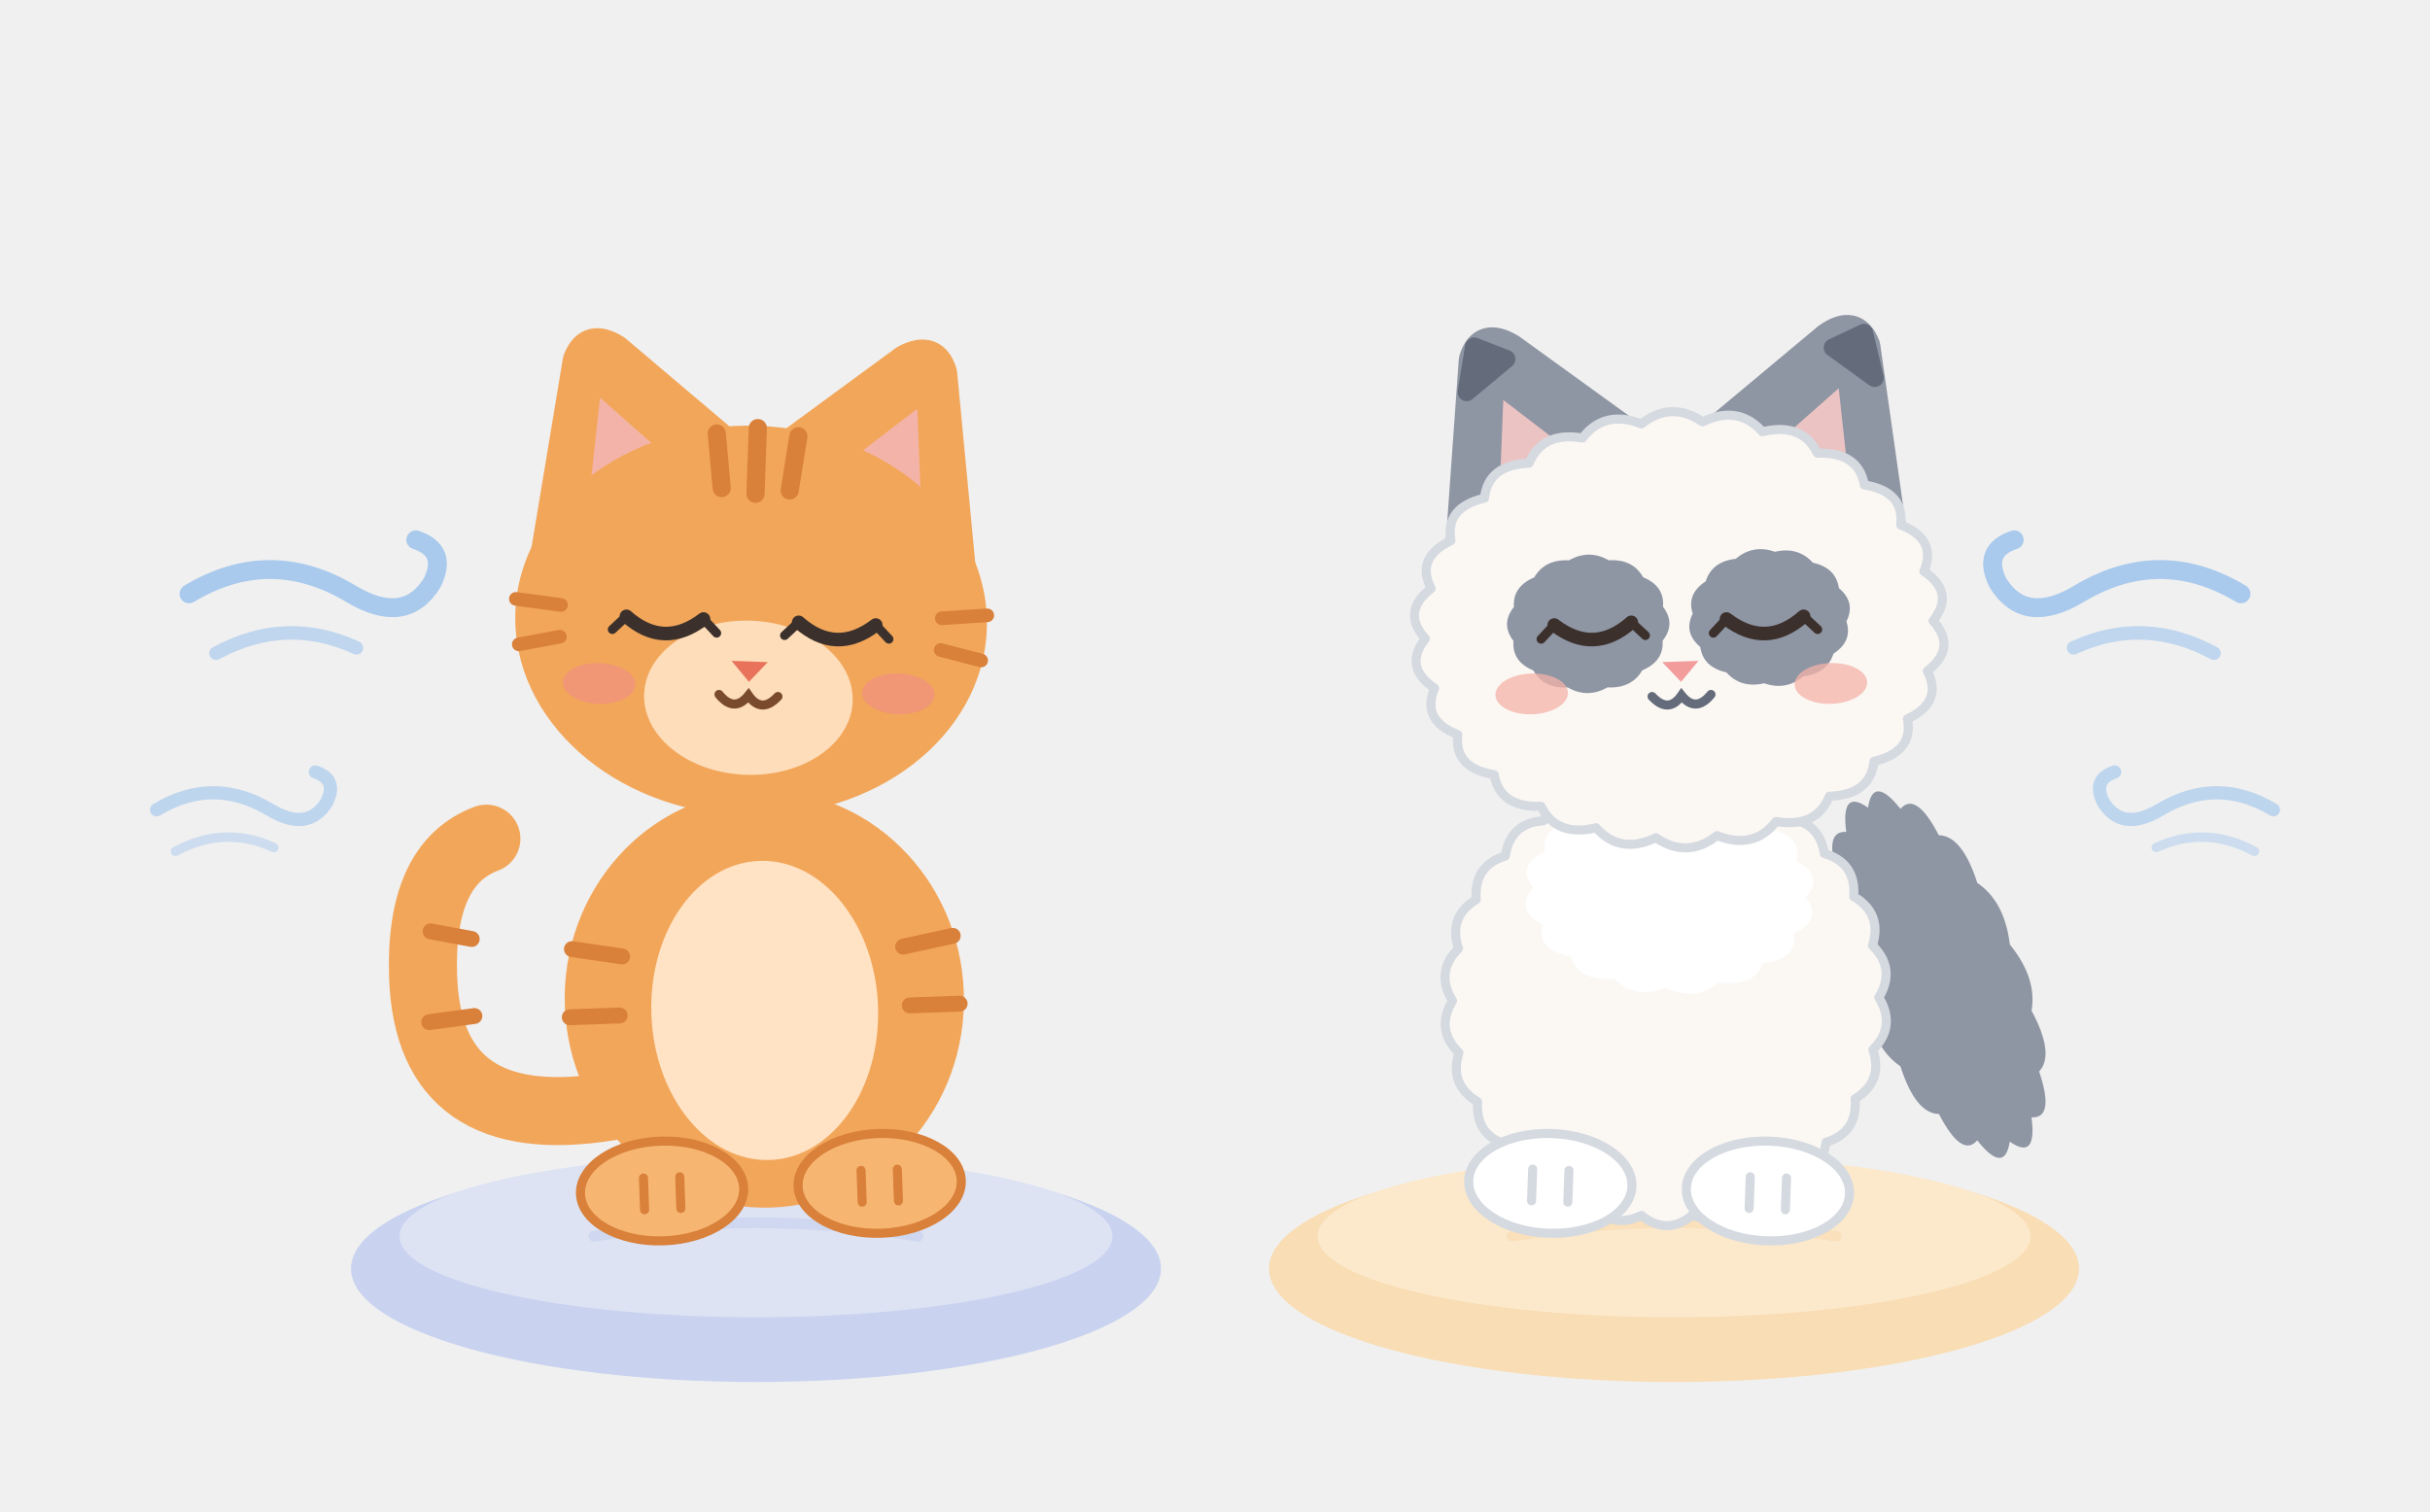
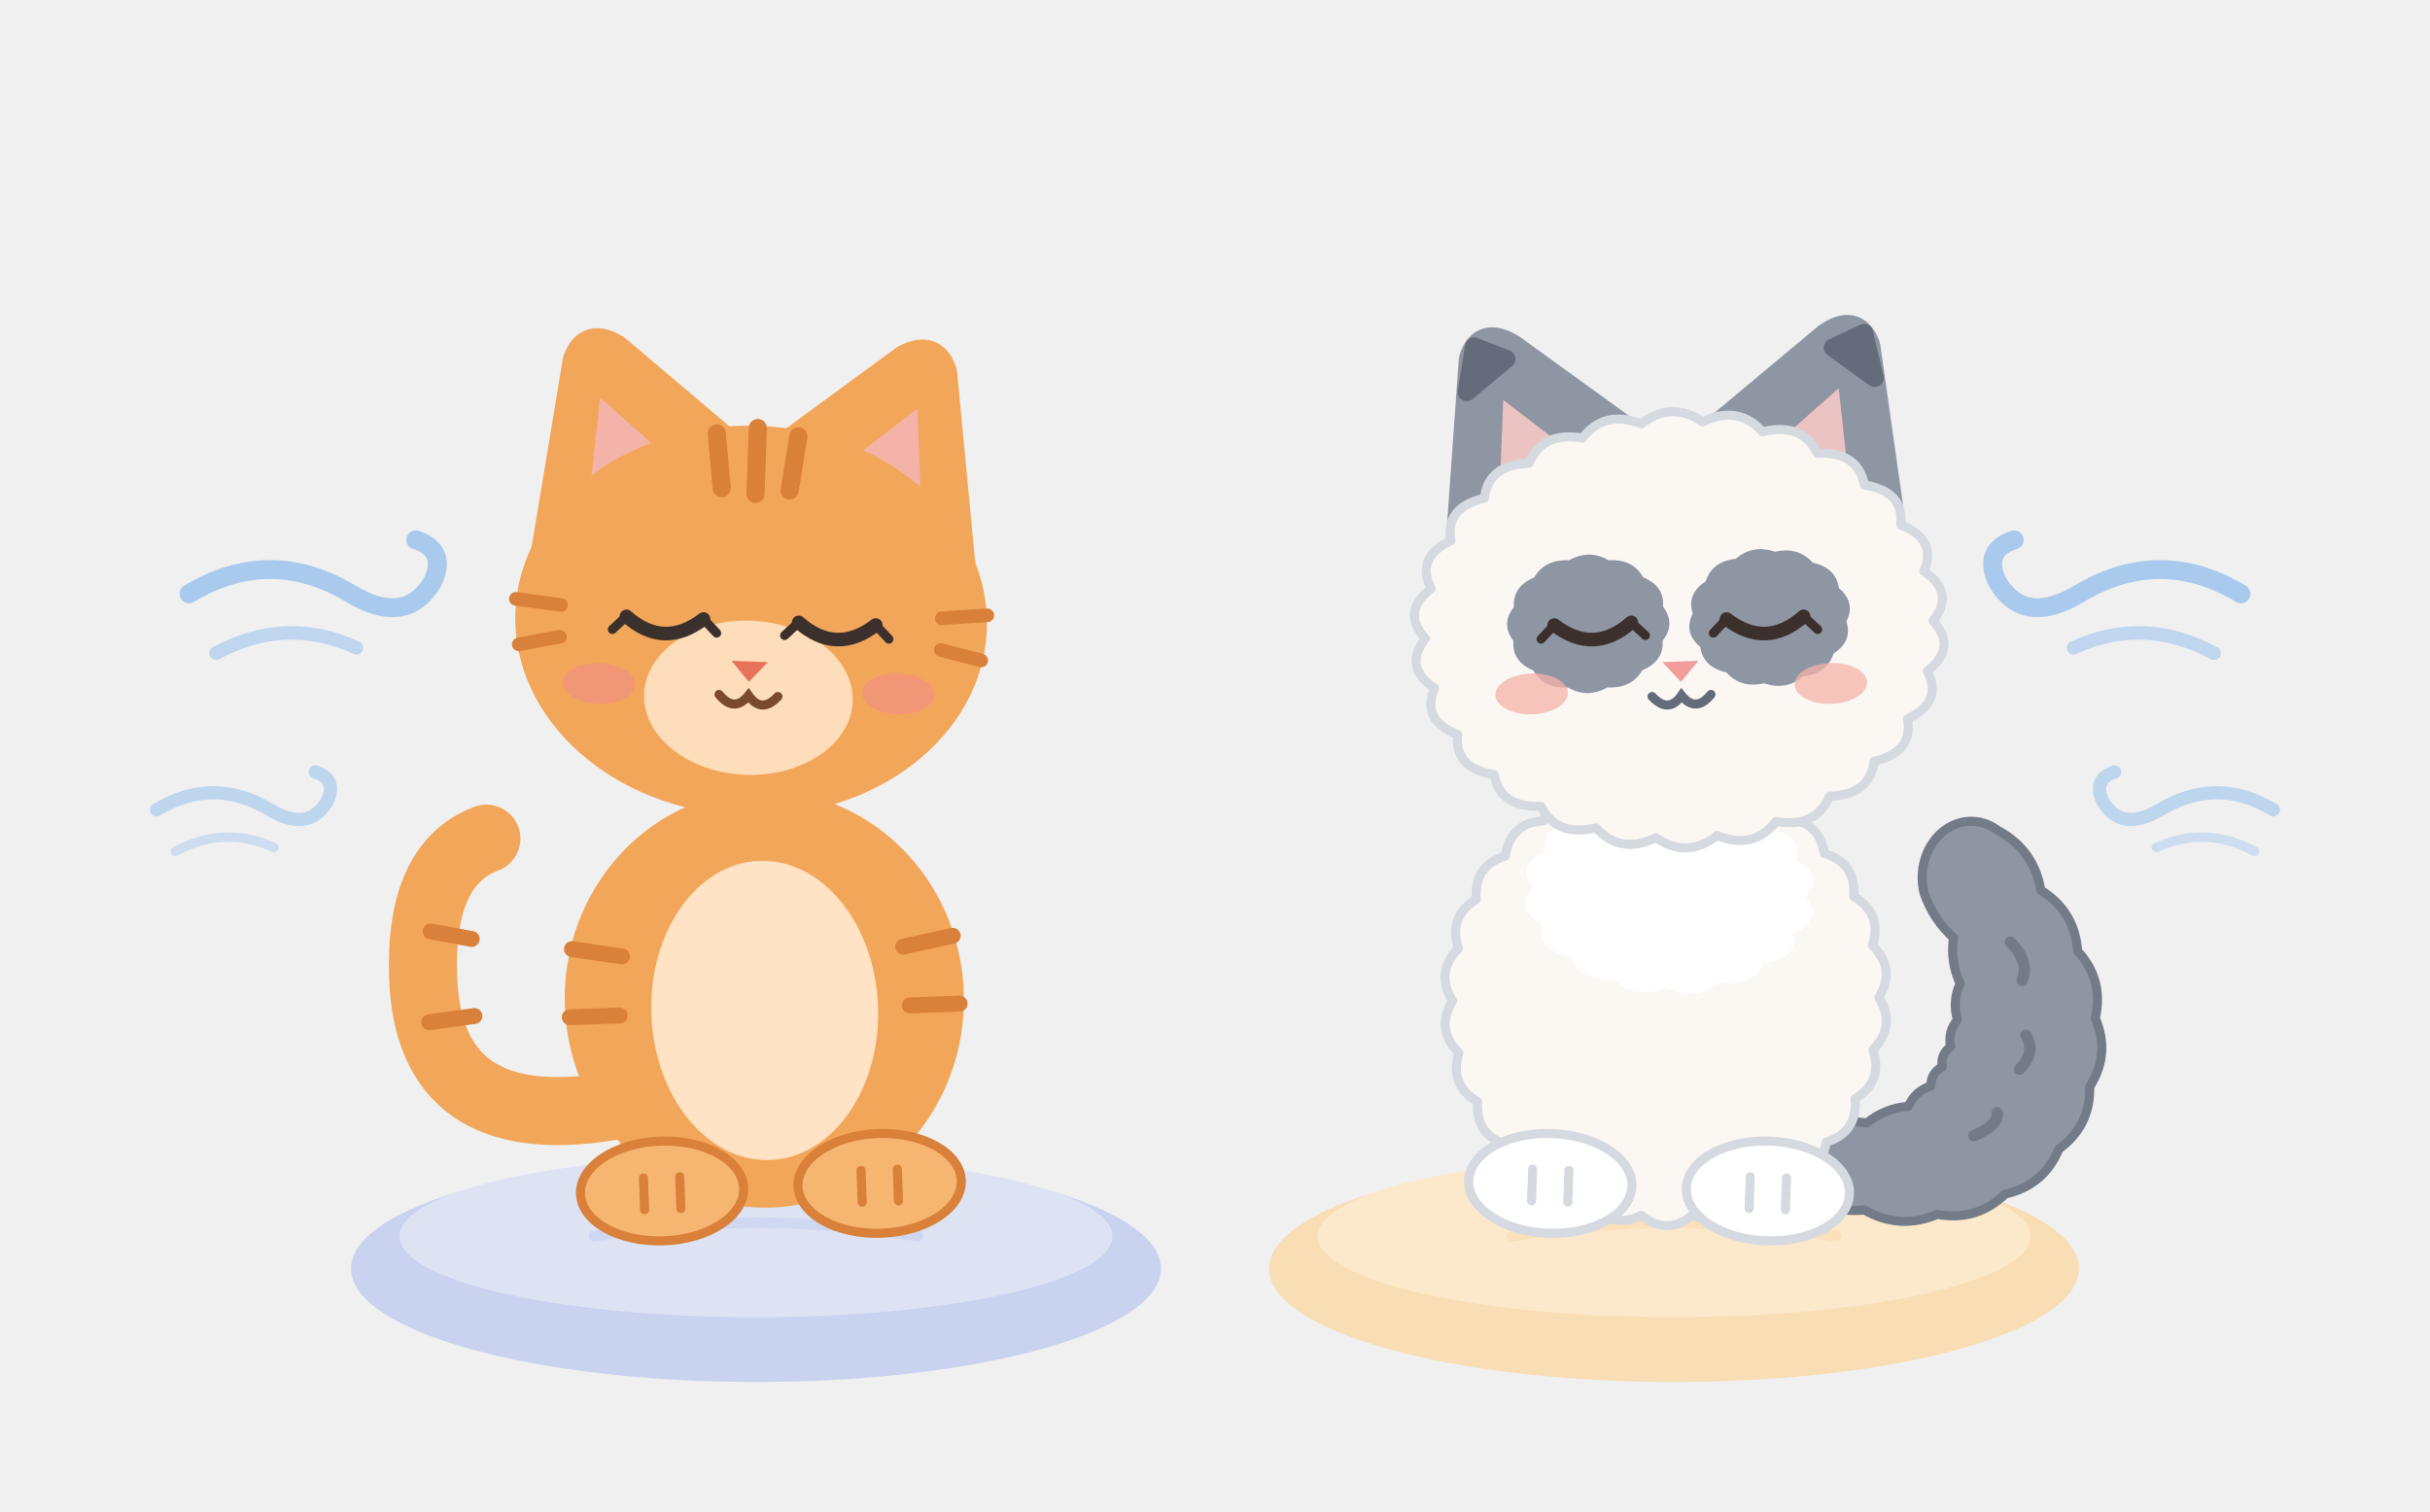
<svg xmlns="http://www.w3.org/2000/svg" width="900" height="560" viewBox="0 0 900 560">
  <ellipse cx="280" cy="470" rx="150" ry="42" fill="#C9D3F0" />
  <ellipse cx="280" cy="458" rx="132" ry="30" fill="#DDE3F3" />
  <path d="M220 458 Q280 448 340 458" fill="none" stroke="#C9D3F0" stroke-width="4" stroke-linecap="round" opacity=".7" />
  <ellipse cx="620" cy="470" rx="150" ry="42" fill="#F9DDB4" />
  <ellipse cx="620" cy="458" rx="132" ry="30" fill="#FCE9CC" />
  <path d="M560 458 Q620 448 680 458" fill="none" stroke="#F9DDB4" stroke-width="4" stroke-linecap="round" opacity=".7" />
  <g transform="translate(280 282) scale(0.84) rotate(-2)">
    <g transform="scale(-1 1)">
      <path d="M70 150 Q150 160 150 90 Q150 40 120 30" fill="none" stroke="#F2A65A" stroke-width="30" stroke-linecap="round" />
      <path d="M146 70 L128 74 M148 110 L128 108" stroke="#D9803A" stroke-width="7" stroke-linecap="round" />
    </g>
    <ellipse cx="0" cy="105" rx="88" ry="92" fill="#F2A65A" />
    <ellipse cx="0" cy="110" rx="50" ry="66" fill="#FFE3C4" />
    <path d="M-84 80 L-62 84 M-86 110 L-64 110 M84 80 L62 84 M86 110 L64 110" stroke="#D9803A" stroke-width="7" stroke-linecap="round" />
    <ellipse cx="-48" cy="188" rx="36" ry="22" fill="#F6B672" stroke="#D9803A" stroke-width="4" />
    <path d="M-56 182 L-56 196 M-40 182 L-40 196" stroke="#D9803A" stroke-width="4" stroke-linecap="round" />
    <ellipse cx="48" cy="188" rx="36" ry="22" fill="#F6B672" stroke="#D9803A" stroke-width="4" />
    <path d="M40 182 L40 196 M56 182 L56 196" stroke="#D9803A" stroke-width="4" stroke-linecap="round" />
    <g transform="translate(0 -62) rotate(4)">
      <g transform="scale(1 1)">
        <path d="M-92 -20 L-80 -112 Q-76 -124 -64 -117 L-12 -76Z" fill="#F2A65A" stroke="#F2A65A" stroke-width="14" stroke-linejoin="round" />
        <path d="M-74 -42 L-70 -96 L-36 -68Z" fill="#F4B3A8" />
      </g>
      <g transform="scale(-1 1)">
        <path d="M-92 -20 L-80 -112 Q-76 -124 -64 -117 L-12 -76Z" fill="#F2A65A" stroke="#F2A65A" stroke-width="14" stroke-linejoin="round" />
        <path d="M-74 -42 L-70 -96 L-36 -68Z" fill="#F4B3A8" />
      </g>
      <ellipse cx="0" cy="0" rx="104" ry="86" fill="#F2A65A" />
      <ellipse cx="0" cy="34" rx="46" ry="34" fill="#FFE3C4" opacity=".9" />
      <g stroke="#D9803A" stroke-width="8" stroke-linecap="round">
        <line x1="-18" y1="-82" x2="-15" y2="-58" />
        <line x1="0" y1="-85" x2="0" y2="-56" />
        <line x1="18" y1="-82" x2="15" y2="-58" />
      </g>
      <path d="M-104 -6 L-84 -4 M-102 14 L-84 10 M104 -6 L84 -4 M102 14 L84 10" stroke="#D9803A" stroke-width="6" stroke-linecap="round" />
      <path d="M-55 0 Q-38 14 -21 0" fill="none" stroke="#3B302B" stroke-width="6" stroke-linecap="round" />
      <path d="M-55 0 L-61 6 M-21 0 L-15 6" stroke="#3B302B" stroke-width="4" stroke-linecap="round" />
      <path d="M21 0 Q38 14 55 0" fill="none" stroke="#3B302B" stroke-width="6" stroke-linecap="round" />
      <path d="M21 0 L15 6 M55 0 L61 6" stroke="#3B302B" stroke-width="4" stroke-linecap="round" />
      <ellipse cx="-66" cy="30" rx="16.0" ry="9.0" fill="#F08A8A" opacity=".55" />
      <ellipse cx="66" cy="30" rx="16.0" ry="9.0" fill="#F08A8A" opacity=".55" />
      <path d="M-8 18 L8 18 L0 27Z" fill="#E8735A" />
      <path d="M-13 33 Q-6 41 0 33 Q6 41 13 33" fill="none" stroke="#7A4A2E" stroke-width="4" stroke-linecap="round" />
    </g>
  </g>
  <g transform="translate(620 282) scale(0.84) rotate(2)">
    <g transform="scale(1 1)">
-       <g transform="translate(120 90) rotate(-25)">
-         <path d="M34.0 0.0 Q39.3 18.4 31.4 30.6 Q33.4 52.4 24.0 56.6 Q22.3 78.5 13.0 73.9 Q7.8 92.6 0.0 80.0 Q-7.8 92.6 -13.0 73.9 Q-22.3 78.5 -24.0 56.6 Q-33.4 52.4 -31.4 30.6 Q-39.3 18.4 -34.0 0.0 Q-39.3 -18.4 -31.4 -30.6 Q-33.4 -52.4 -24.0 -56.6 Q-22.3 -78.5 -13.0 -73.9 Q-7.8 -92.6 -0.0 -80.0 Q7.8 -92.6 13.0 -73.9 Q22.3 -78.5 24.0 -56.6 Q33.4 -52.4 31.4 -30.6 Q39.3 -18.4 34.0 0.0Z" fill="#8E95A3" />
-       </g>
+       <path d="M57.1 184.7 Q71.6 197.4 90.8 194.9 Q106.7 203.3 123.0 195.7 Q140.4 198.3 152.6 185.7 Q169.5 181.3 175.6 165.0 Q189.2 154.3 188.2 137.1 Q196.9 122.3 189.6 106.8 Q192.9 89.8 180.8 77.5 Q178.9 60.0 163.6 51.2 Q160.0 33.5 143.7 25.5 A21.4 24.6 0 0 0 112.3 54.5 Q116.7 65.8 125.9 73.6 Q124.7 84.1 129.5 93.6 Q126.2 101.5 128.9 109.7 Q124.7 115.0 126.3 121.6 Q121.8 125.1 122.9 130.6 Q117.9 133.5 118.2 139.2 Q111.3 141.7 108.6 148.5 Q98.4 149.7 90.5 156.5 Q76.4 154.9 62.9 159.3Z" fill="#8E95A3" stroke="#737A88" stroke-width="4" stroke-linejoin="round" />
+       <path d="M137.9 160.5 Q148.8 155.3 147.8 150.0" fill="none" stroke="#737A88" stroke-width="5" stroke-linecap="round" />
+       <path d="M157.0 130.4 Q164.1 122.9 159.3 115.4" fill="none" stroke="#737A88" stroke-width="5" stroke-linecap="round" />
+       <path d="M156.8 91.3 Q159.9 83.0 151.0 74.6" fill="none" stroke="#737A88" stroke-width="5" stroke-linecap="round" />
    </g>
    <path d="M92.1 124.1 Q97.2 138.0 85.0 146.0 Q86.7 160.8 72.9 165.6 Q71.1 180.4 56.6 181.7 Q51.4 195.5 37.0 193.3 Q28.6 205.5 15.2 199.7 Q4.3 209.5 -7.4 200.7 Q-20.4 207.6 -29.6 196.1 Q-43.8 199.6 -50.1 186.2 Q-64.7 186.1 -67.7 171.6 Q-81.8 168.0 -81.3 153.1 Q-94.2 146.1 -90.3 131.8 Q-101.1 121.9 -93.9 109.0 Q-102.1 96.7 -92.1 85.9 Q-97.2 72.0 -85.0 64.0 Q-86.7 49.2 -72.9 44.4 Q-71.1 29.6 -56.6 28.3 Q-51.4 14.5 -37.0 16.7 Q-28.6 4.5 -15.2 10.3 Q-4.3 0.5 7.4 9.3 Q20.4 2.4 29.6 13.9 Q43.8 10.4 50.1 23.8 Q64.7 23.9 67.7 38.4 Q81.8 42.0 81.3 56.9 Q94.2 63.9 90.3 78.2 Q101.1 88.1 93.9 101.0 Q102.1 113.3 92.1 124.1Z" fill="#FBF8F4" stroke="#D5D9E0" stroke-width="4" stroke-linejoin="round" />
    <path d="M60.0 58.0 Q68.3 67.5 55.4 74.1 Q57.9 85.1 42.4 87.7 Q38.7 98.5 23.0 96.8 Q13.6 105.8 0.0 100.0 Q-13.6 105.8 -23.0 96.8 Q-38.7 98.5 -42.4 87.7 Q-57.9 85.1 -55.4 74.1 Q-68.3 67.5 -60.0 58.0 Q-68.3 48.5 -55.4 41.9 Q-57.9 30.9 -42.4 28.3 Q-38.7 17.5 -23.0 19.2 Q-13.6 10.2 -0.0 16.0 Q13.6 10.2 23.0 19.2 Q38.7 17.5 42.4 28.3 Q57.9 30.9 55.4 41.9 Q68.3 48.5 60.0 58.0Z" fill="#FFFFFF" />
    <ellipse cx="-48" cy="188" rx="36" ry="22" fill="#FFFFFF" stroke="#D5D9E0" stroke-width="4" />
    <path d="M-56 182 L-56 196 M-40 182 L-40 196" stroke="#D5D9E0" stroke-width="4" stroke-linecap="round" />
    <ellipse cx="48" cy="188" rx="36" ry="22" fill="#FFFFFF" stroke="#D5D9E0" stroke-width="4" />
    <path d="M40 182 L40 196 M56 182 L56 196" stroke="#D5D9E0" stroke-width="4" stroke-linecap="round" />
    <g transform="translate(0 -62) rotate(-4)">
      <g transform="scale(1 1)">
        <path d="M-96 -24 L-86 -118 Q-82 -130 -70 -122 L-16 -80Z" fill="#8E95A3" stroke="#8E95A3" stroke-width="14" stroke-linejoin="round" />
        <path d="M-90 -104 L-86 -124 L-72 -118Z" fill="#646B7A" stroke="#646B7A" stroke-width="8" stroke-linejoin="round" />
        <path d="M-78 -46 L-74 -100 L-40 -72Z" fill="#EBC3C3" />
      </g>
      <g transform="scale(-1 1)">
        <path d="M-96 -24 L-86 -118 Q-82 -130 -70 -122 L-16 -80Z" fill="#8E95A3" stroke="#8E95A3" stroke-width="14" stroke-linejoin="round" />
        <path d="M-90 -104 L-86 -124 L-72 -118Z" fill="#646B7A" stroke="#646B7A" stroke-width="8" stroke-linejoin="round" />
        <path d="M-78 -46 L-74 -100 L-40 -72Z" fill="#EBC3C3" />
      </g>
      <path d="M112.0 4.0 Q122.3 16.2 108.7 26.0 Q115.2 39.9 99.2 46.8 Q101.4 61.5 83.8 65.0 Q81.7 79.7 63.6 79.7 Q57.3 93.6 39.7 90.0 Q29.5 102.3 13.5 95.3 Q-0.0 105.2 -13.5 95.3 Q-29.5 102.3 -39.7 90.0 Q-57.3 93.6 -63.6 79.7 Q-81.7 79.7 -83.8 65.0 Q-101.4 61.5 -99.2 46.8 Q-115.2 39.9 -108.7 26.0 Q-122.3 16.2 -112.0 4.0 Q-122.3 -8.2 -108.7 -18.0 Q-115.2 -31.9 -99.2 -38.8 Q-101.4 -53.5 -83.8 -57.0 Q-81.7 -71.7 -63.6 -71.7 Q-57.3 -85.6 -39.7 -82.0 Q-29.5 -94.3 -13.5 -87.3 Q-0.0 -97.2 13.5 -87.3 Q29.5 -94.3 39.7 -82.0 Q57.3 -85.6 63.6 -71.7 Q81.7 -71.7 83.8 -57.0 Q101.4 -53.5 99.2 -38.8 Q115.2 -31.9 108.7 -18.0 Q122.3 -8.2 112.0 4.0Z" fill="#FBF8F4" stroke="#D5D9E0" stroke-width="4" stroke-linejoin="round" />
      <path d="M-7.5 8.6 Q-7.2 17.6 -16.9 21.3 Q-21.9 29.2 -32.5 28.3 Q-41.5 33.0 -50.0 27.7 Q-60.6 28.0 -64.9 19.7 Q-74.3 15.4 -73.2 6.4 Q-78.7 -1.3 -72.5 -8.6 Q-72.8 -17.6 -63.1 -21.3 Q-58.1 -29.2 -47.5 -28.3 Q-38.5 -33.0 -30.0 -27.7 Q-19.4 -28.0 -15.1 -19.7 Q-5.7 -15.4 -6.8 -6.4 Q-1.3 1.3 -7.5 8.6Z" fill="#8E95A3" />
      <path d="M73.8 2.9 Q76.3 11.7 67.6 16.9 Q64.5 25.6 54.0 26.4 Q46.2 32.6 36.6 28.9 Q26.3 30.9 20.1 23.5 Q10.0 20.9 9.0 11.9 Q1.7 5.3 6.2 -2.9 Q3.7 -11.7 12.4 -16.9 Q15.5 -25.6 26.0 -26.4 Q33.8 -32.6 43.4 -28.9 Q53.7 -30.9 59.9 -23.5 Q70.0 -20.9 71.0 -11.9 Q78.3 -5.3 73.8 2.9Z" fill="#8E95A3" />
      <path d="M-55 0 Q-38 14 -21 0" fill="none" stroke="#3B302B" stroke-width="6" stroke-linecap="round" />
      <path d="M-55 0 L-61 6 M-21 0 L-15 6" stroke="#3B302B" stroke-width="4" stroke-linecap="round" />
      <path d="M21 0 Q38 14 55 0" fill="none" stroke="#3B302B" stroke-width="6" stroke-linecap="round" />
      <path d="M21 0 L15 6 M55 0 L61 6" stroke="#3B302B" stroke-width="4" stroke-linecap="round" />
      <ellipse cx="-66" cy="30" rx="16.0" ry="9.0" fill="#F4B3A8" opacity=".75" />
      <ellipse cx="66" cy="30" rx="16.0" ry="9.0" fill="#F4B3A8" opacity=".75" />
      <path d="M-8 18 L8 18 L0 27Z" fill="#F29C9C" />
      <path d="M-13 33 Q-6 41 0 33 Q6 41 13 33" fill="none" stroke="#646B7A" stroke-width="4" stroke-linecap="round" />
    </g>
  </g>
  <g transform="translate(130 220) scale(1.0 1.0)" opacity="0.85">
    <path d="M-60 0 Q-30 -18 0 0 Q20 12 30 -4 Q36 -16 24 -20" fill="none" stroke="#9CC3EC" stroke-width="7" stroke-linecap="round" />
    <path d="M-50 22 Q-24 8 2 20" fill="none" stroke="#9CC3EC" stroke-width="5" stroke-linecap="round" opacity=".7" />
  </g>
  <g transform="translate(770 220) scale(-1.0 1.0)" opacity="0.85">
    <path d="M-60 0 Q-30 -18 0 0 Q20 12 30 -4 Q36 -16 24 -20" fill="none" stroke="#9CC3EC" stroke-width="7" stroke-linecap="round" />
    <path d="M-50 22 Q-24 8 2 20" fill="none" stroke="#9CC3EC" stroke-width="5" stroke-linecap="round" opacity=".7" />
  </g>
  <g transform="translate(100 300) scale(0.7 0.7)" opacity="0.6">
    <path d="M-60 0 Q-30 -18 0 0 Q20 12 30 -4 Q36 -16 24 -20" fill="none" stroke="#9CC3EC" stroke-width="7" stroke-linecap="round" />
    <path d="M-50 22 Q-24 8 2 20" fill="none" stroke="#9CC3EC" stroke-width="5" stroke-linecap="round" opacity=".7" />
  </g>
  <g transform="translate(800 300) scale(-0.7 0.7)" opacity="0.6">
    <path d="M-60 0 Q-30 -18 0 0 Q20 12 30 -4 Q36 -16 24 -20" fill="none" stroke="#9CC3EC" stroke-width="7" stroke-linecap="round" />
    <path d="M-50 22 Q-24 8 2 20" fill="none" stroke="#9CC3EC" stroke-width="5" stroke-linecap="round" opacity=".7" />
  </g>
</svg>
